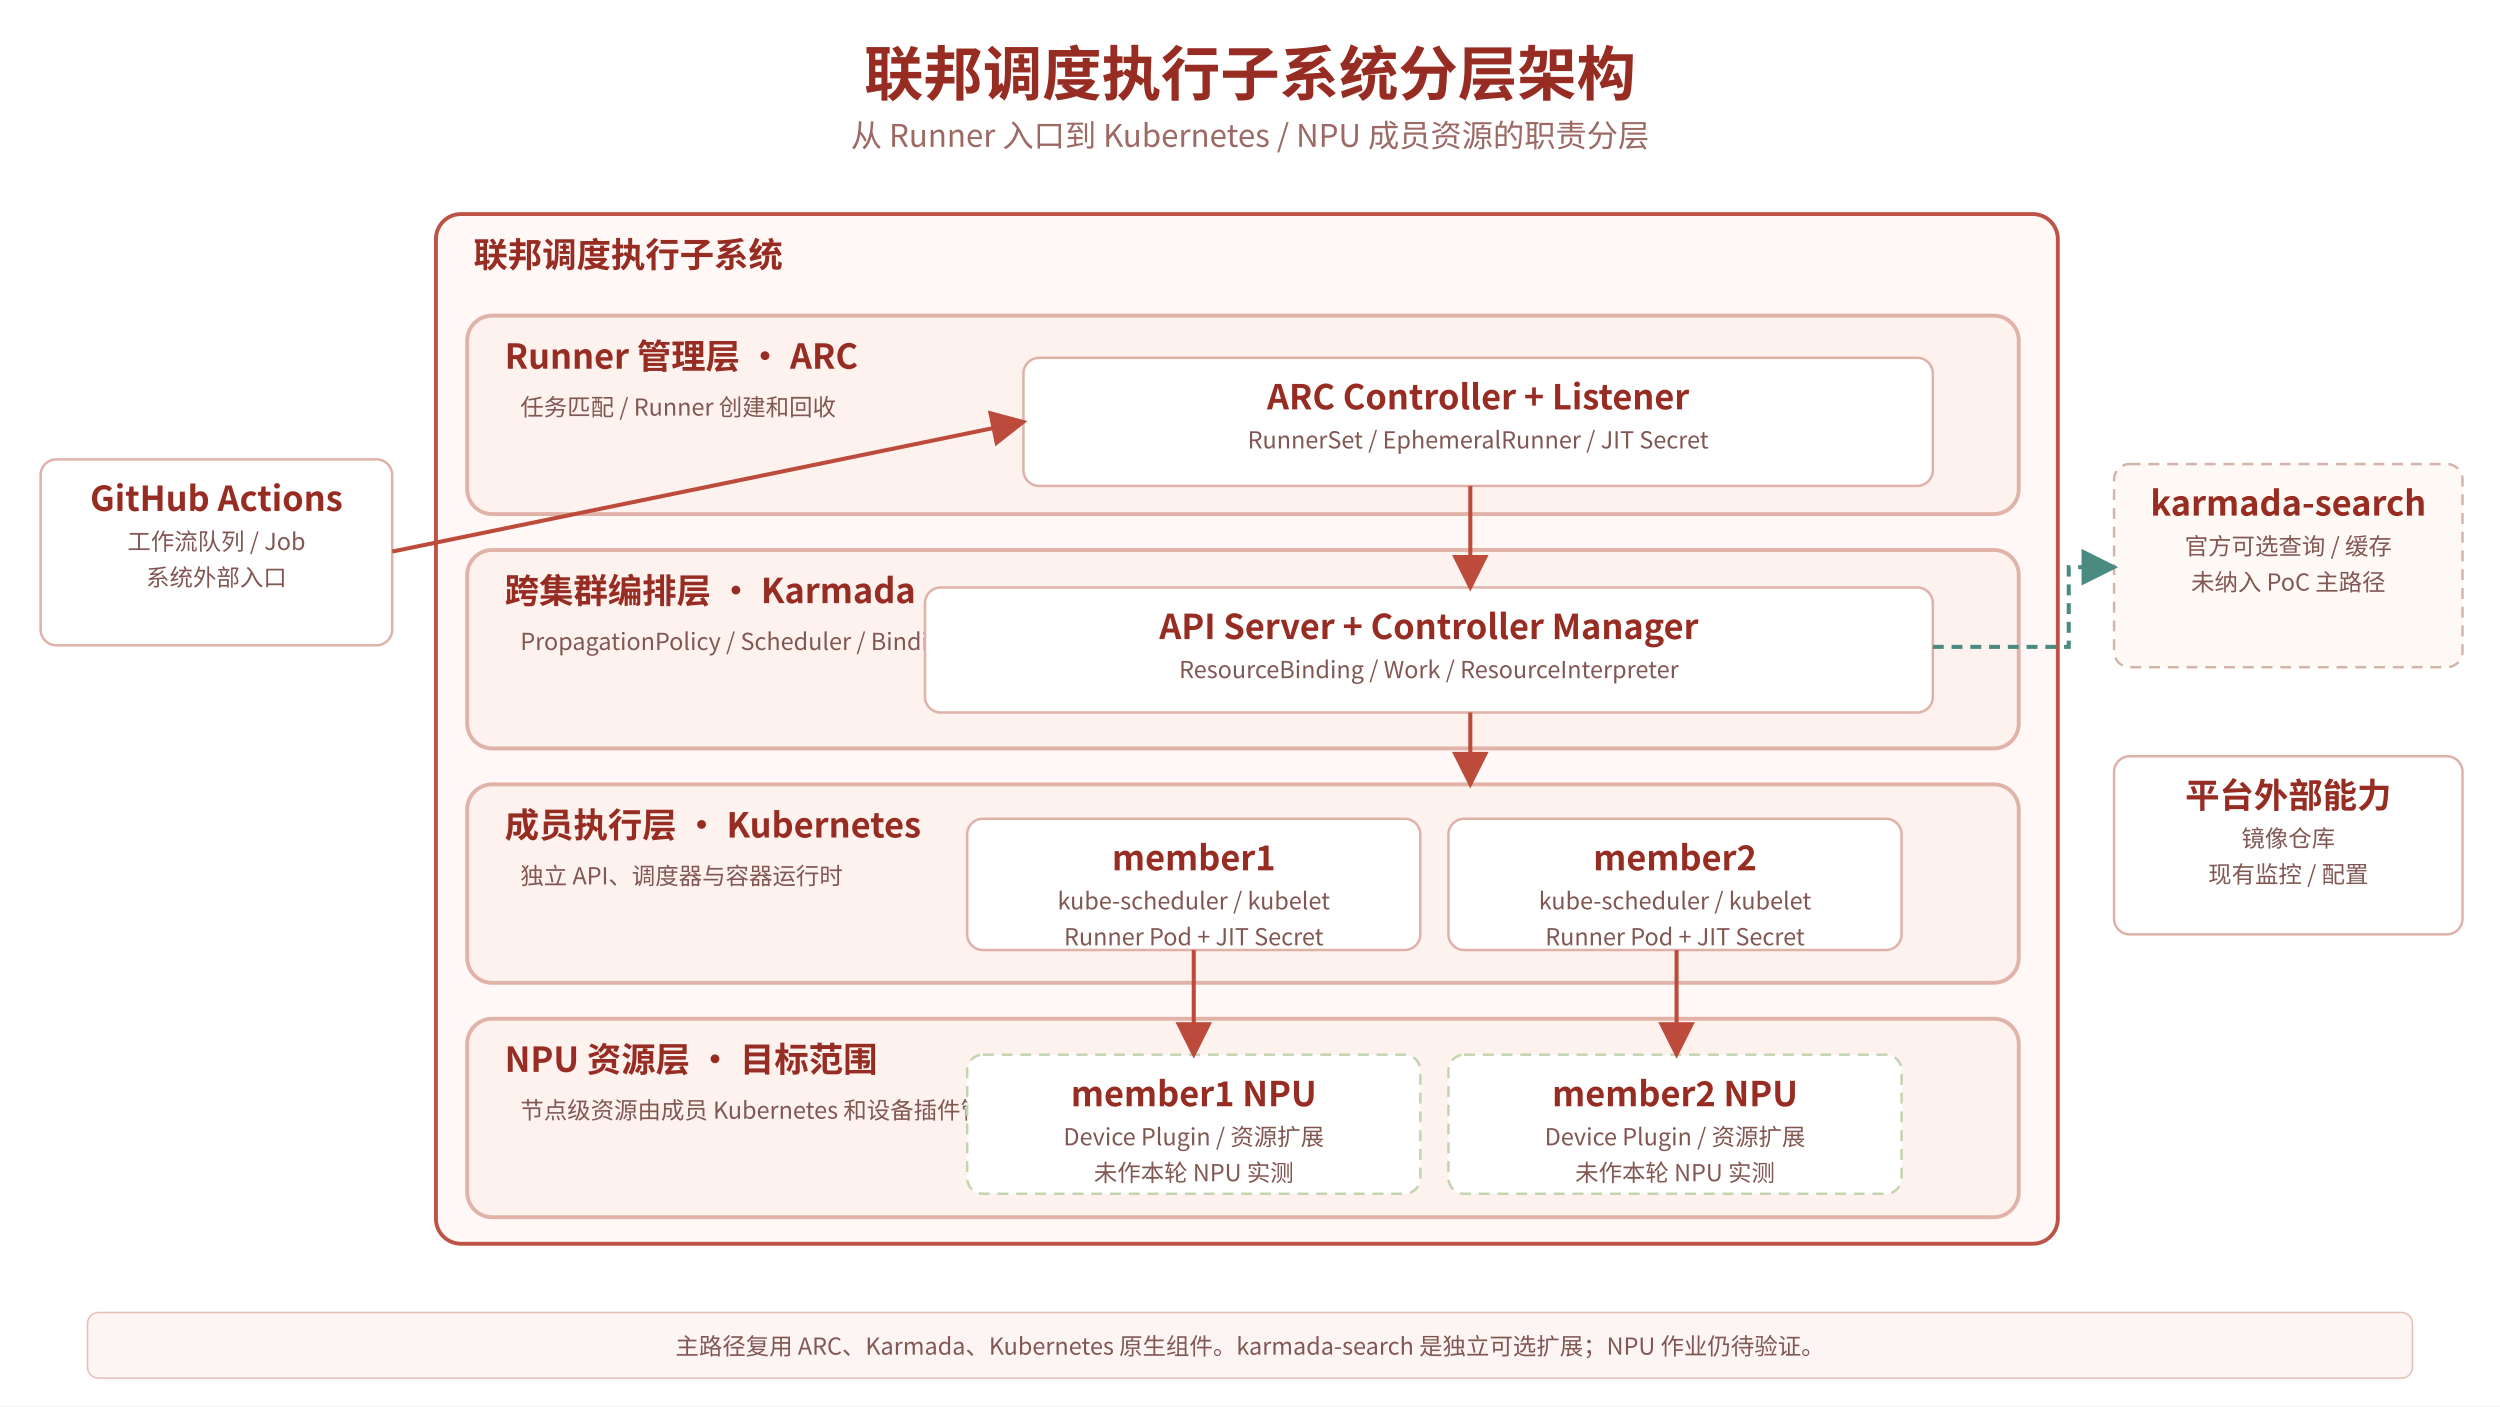
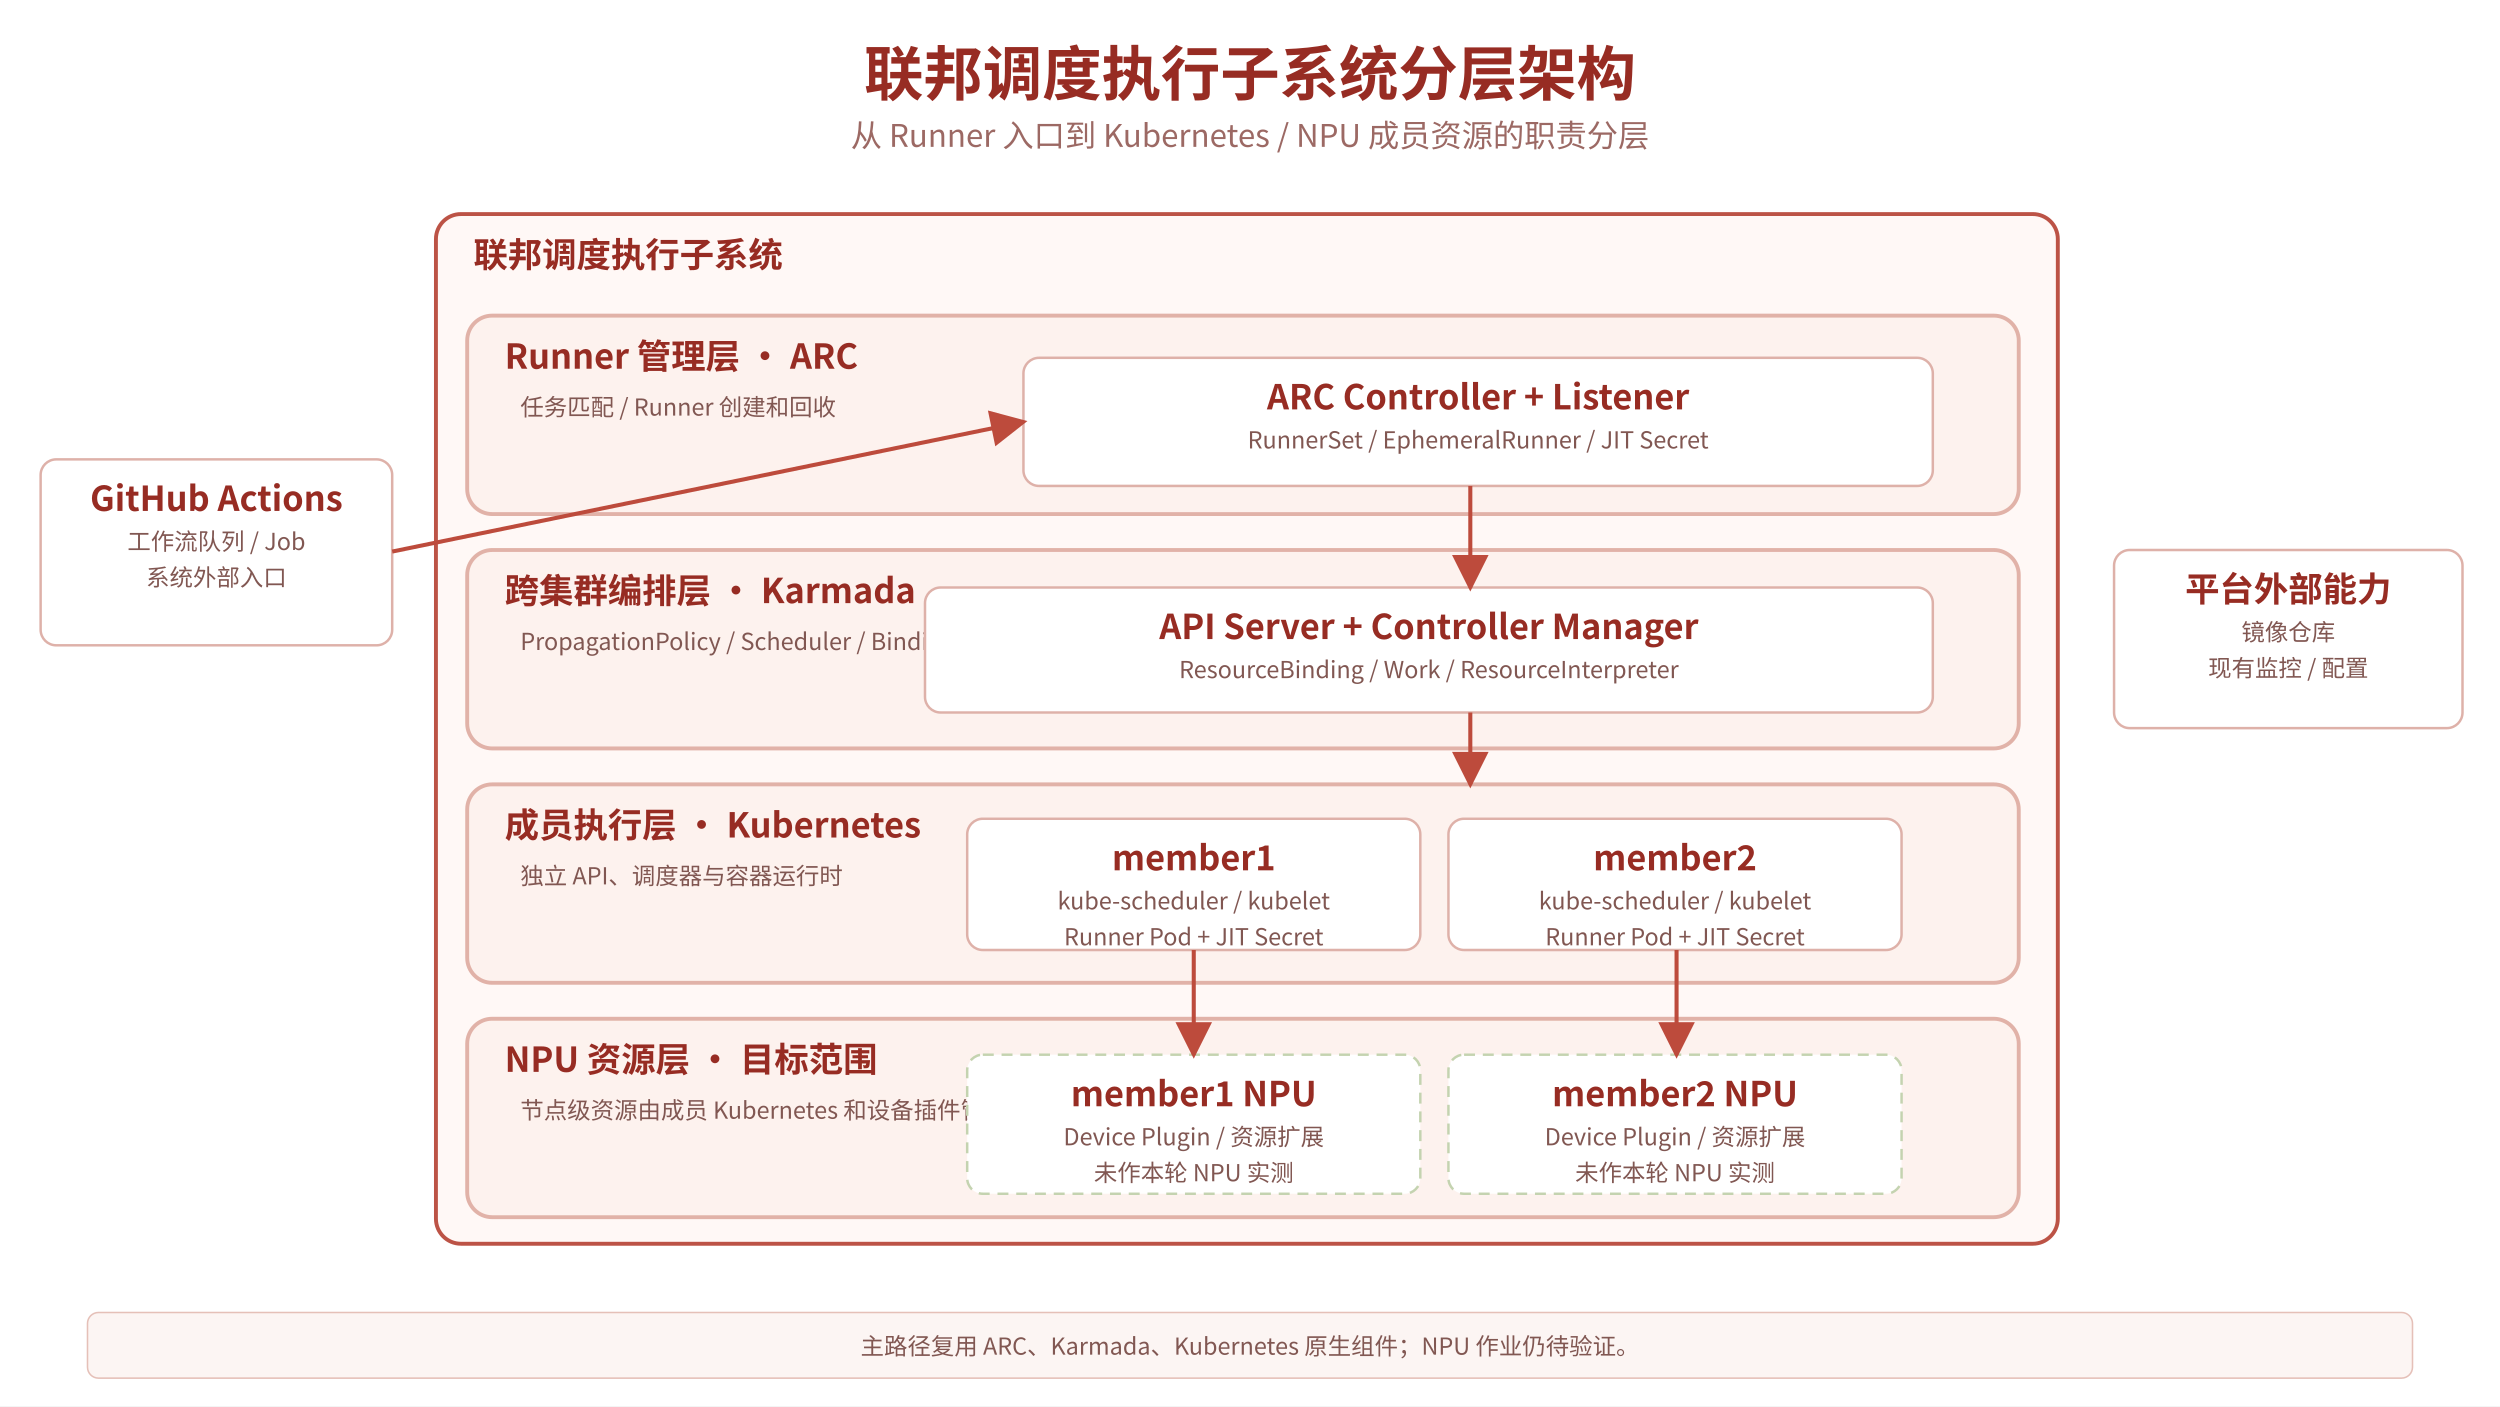
<svg xmlns="http://www.w3.org/2000/svg" viewBox="0 0 1600 900" width="1600" height="900" role="img" aria-label="联邦调度执行子系统分层架构">
  <defs>
    <style>text{font-family:"Microsoft YaHei","Noto Sans CJK SC","PingFang SC",Arial,sans-serif;fill:#972c23}.title{font-size:38px;font-weight:750}.sub{font-size:20px;fill:#9c6964}.head{font-size:22px;font-weight:700}.label{font-size:18px;font-weight:550}.small{font-size:15px;fill:#815752}.tiny{font-size:13px;fill:#896b66}</style>
    <marker id="arr" markerWidth="9" markerHeight="9" refX="8" refY="4.5" orient="auto">
      <path d="M0 0 L9 4.5 L0 9Z" fill="#bd4b3c" />
    </marker>
    <marker id="back" markerWidth="9" markerHeight="9" refX="8" refY="4.5" orient="auto">
      <path d="M0 0 L9 4.5 L0 9Z" fill="#4b8a81" />
    </marker>
  </defs>
  <rect width="1600" height="900" fill="#fff" />
  <text x="800" y="61" class="title" text-anchor="middle">联邦调度执行子系统分层架构</text>
  <text x="800" y="94" class="sub" text-anchor="middle">从 Runner 入口到 Kubernetes / NPU 成员资源的职责分层</text>
  <rect x="26" y="294" width="225" height="119" rx="10" fill="#fff" stroke="#deb1a9" stroke-width="1.6" />
  <text x="138.5" y="327" text-anchor="middle" class="head">GitHub Actions</text>
  <text x="138.5" y="352" text-anchor="middle" class="small">工作流队列 / Job</text>
  <text x="138.5" y="375" text-anchor="middle" class="small">系统外部入口</text>
  <rect x="279" y="137" width="1038" height="659" rx="16" fill="#fff8f6" stroke="#bc5346" stroke-width="2.5" />
  <text x="303" y="171" class="head">联邦调度执行子系统</text>
  <rect x="299" y="202" width="993" height="127" rx="16" fill="#fdf2ee" stroke="#e1b2a8" stroke-width="2.5" />
  <text x="323" y="236" class="head">Runner 管理层 · ARC</text>
  <text x="333" y="266" class="small">任务匹配 / Runner 创建和回收</text>
  <rect x="655" y="229" width="582" height="82" rx="10" fill="#fff" stroke="#deb1a9" stroke-width="1.6" />
  <text x="946" y="262" text-anchor="middle" class="head">ARC Controller + Listener</text>
  <text x="946" y="287" text-anchor="middle" class="small">RunnerSet / EphemeralRunner / JIT Secret</text>
  <rect x="299" y="352" width="993" height="127" rx="16" fill="#fdf2ee" stroke="#e1b2a8" stroke-width="2.5" />
  <text x="323" y="386" class="head">跨集群编排层 · Karmada</text>
  <text x="333" y="416" class="small">PropagationPolicy / Scheduler / Binding / Execution</text>
  <rect x="592" y="376" width="645" height="80" rx="10" fill="#fff" stroke="#deb1a9" stroke-width="1.6" />
  <text x="914.5" y="409" text-anchor="middle" class="head">API Server + Controller Manager</text>
  <text x="914.5" y="434" text-anchor="middle" class="small">ResourceBinding / Work / ResourceInterpreter</text>
  <rect x="299" y="502" width="993" height="127" rx="16" fill="#fdf2ee" stroke="#e1b2a8" stroke-width="2.5" />
  <text x="323" y="536" class="head">成员执行层 · Kubernetes</text>
  <text x="333" y="566" class="small">独立 API、调度器与容器运行时</text>
  <rect x="619" y="524" width="290" height="84" rx="10" fill="#fff" stroke="#deb1a9" stroke-width="1.6" />
  <text x="764" y="557" text-anchor="middle" class="head">member1</text>
  <text x="764" y="582" text-anchor="middle" class="small">kube-scheduler / kubelet</text>
  <text x="764" y="605" text-anchor="middle" class="small">Runner Pod + JIT Secret</text>
  <rect x="927" y="524" width="290" height="84" rx="10" fill="#fff" stroke="#deb1a9" stroke-width="1.6" />
  <text x="1072" y="557" text-anchor="middle" class="head">member2</text>
  <text x="1072" y="582" text-anchor="middle" class="small">kube-scheduler / kubelet</text>
  <text x="1072" y="605" text-anchor="middle" class="small">Runner Pod + JIT Secret</text>
  <rect x="299" y="652" width="993" height="127" rx="16" fill="#fdf2ee" stroke="#e1b2a8" stroke-width="2.5" />
  <text x="323" y="686" class="head">NPU 资源层 · 目标范围</text>
  <text x="333" y="716" class="small">节点级资源由成员 Kubernetes 和设备插件管理</text>
  <rect x="619" y="675" width="290" height="89" rx="10" fill="#fff" stroke="#c4d3b0" stroke-width="1.6" stroke-dasharray="7 5" />
  <text x="764" y="708" text-anchor="middle" class="head">member1 NPU</text>
  <text x="764" y="733" text-anchor="middle" class="small">Device Plugin / 资源扩展</text>
  <text x="764" y="756" text-anchor="middle" class="small">未作本轮 NPU 实测</text>
  <rect x="927" y="675" width="290" height="89" rx="10" fill="#fff" stroke="#c4d3b0" stroke-width="1.6" stroke-dasharray="7 5" />
  <text x="1072" y="708" text-anchor="middle" class="head">member2 NPU</text>
  <text x="1072" y="733" text-anchor="middle" class="small">Device Plugin / 资源扩展</text>
  <text x="1072" y="756" text-anchor="middle" class="small">未作本轮 NPU 实测</text>
  <line x1="251" y1="353" x2="655" y2="270" fill="none" stroke="#bd4b3c" stroke-width="2.6" marker-end="url(#arr)" />
  <line x1="941" y1="311" x2="941" y2="376" fill="none" stroke="#bd4b3c" stroke-width="2.6" marker-end="url(#arr)" />
  <line x1="941" y1="456" x2="941" y2="502" fill="none" stroke="#bd4b3c" stroke-width="2.6" marker-end="url(#arr)" />
  <line x1="764" y1="608" x2="764" y2="675" fill="none" stroke="#bd4b3c" stroke-width="2.6" marker-end="url(#arr)" />
  <line x1="1073" y1="608" x2="1073" y2="675" fill="none" stroke="#bd4b3c" stroke-width="2.6" marker-end="url(#arr)" />
-   <rect x="1353" y="297" width="223" height="130" rx="10" fill="#fff9f6" stroke="#d4b5aa" stroke-width="1.6" stroke-dasharray="7 5" />
-   <text x="1464.5" y="330" text-anchor="middle" class="head">karmada-search</text>
-   <text x="1464.5" y="355" text-anchor="middle" class="small">官方可选查询 / 缓存</text>
-   <text x="1464.5" y="378" text-anchor="middle" class="small">未纳入 PoC 主路径</text>
-   <polyline points="1237,414 1324,414 1324,363 1353,363" fill="none" stroke="#4b8a81" stroke-width="2.6" stroke-dasharray="7 5" marker-end="url(#back)" />
-   <rect x="1353" y="484" width="223" height="114" rx="10" fill="#fff" stroke="#deb1a9" stroke-width="1.6" />
-   <text x="1464.5" y="517" text-anchor="middle" class="head">平台外部能力</text>
-   <text x="1464.5" y="542" text-anchor="middle" class="small">镜像仓库</text>
-   <text x="1464.5" y="565" text-anchor="middle" class="small">现有监控 / 配置</text>
+   <rect x="1353" y="352" width="223" height="114" rx="10" fill="#fff" stroke="#deb1a9" stroke-width="1.6" />
+   <text x="1464.5" y="385" text-anchor="middle" class="head">平台外部能力</text>
+   <text x="1464.5" y="410" text-anchor="middle" class="small">镜像仓库</text>
+   <text x="1464.5" y="433" text-anchor="middle" class="small">现有监控 / 配置</text>
  <rect x="56" y="840" width="1488" height="42" rx="7" fill="#fcf5f3" stroke="#e5c0b8" />
-   <text x="800" y="867" class="small" text-anchor="middle">主路径复用 ARC、Karmada、Kubernetes 原生组件。karmada-search 是独立可选扩展；NPU 作业仍待验证。</text>
+   <text x="800" y="867" class="small" text-anchor="middle">主路径复用 ARC、Karmada、Kubernetes 原生组件；NPU 作业仍待验证。</text>
</svg>
